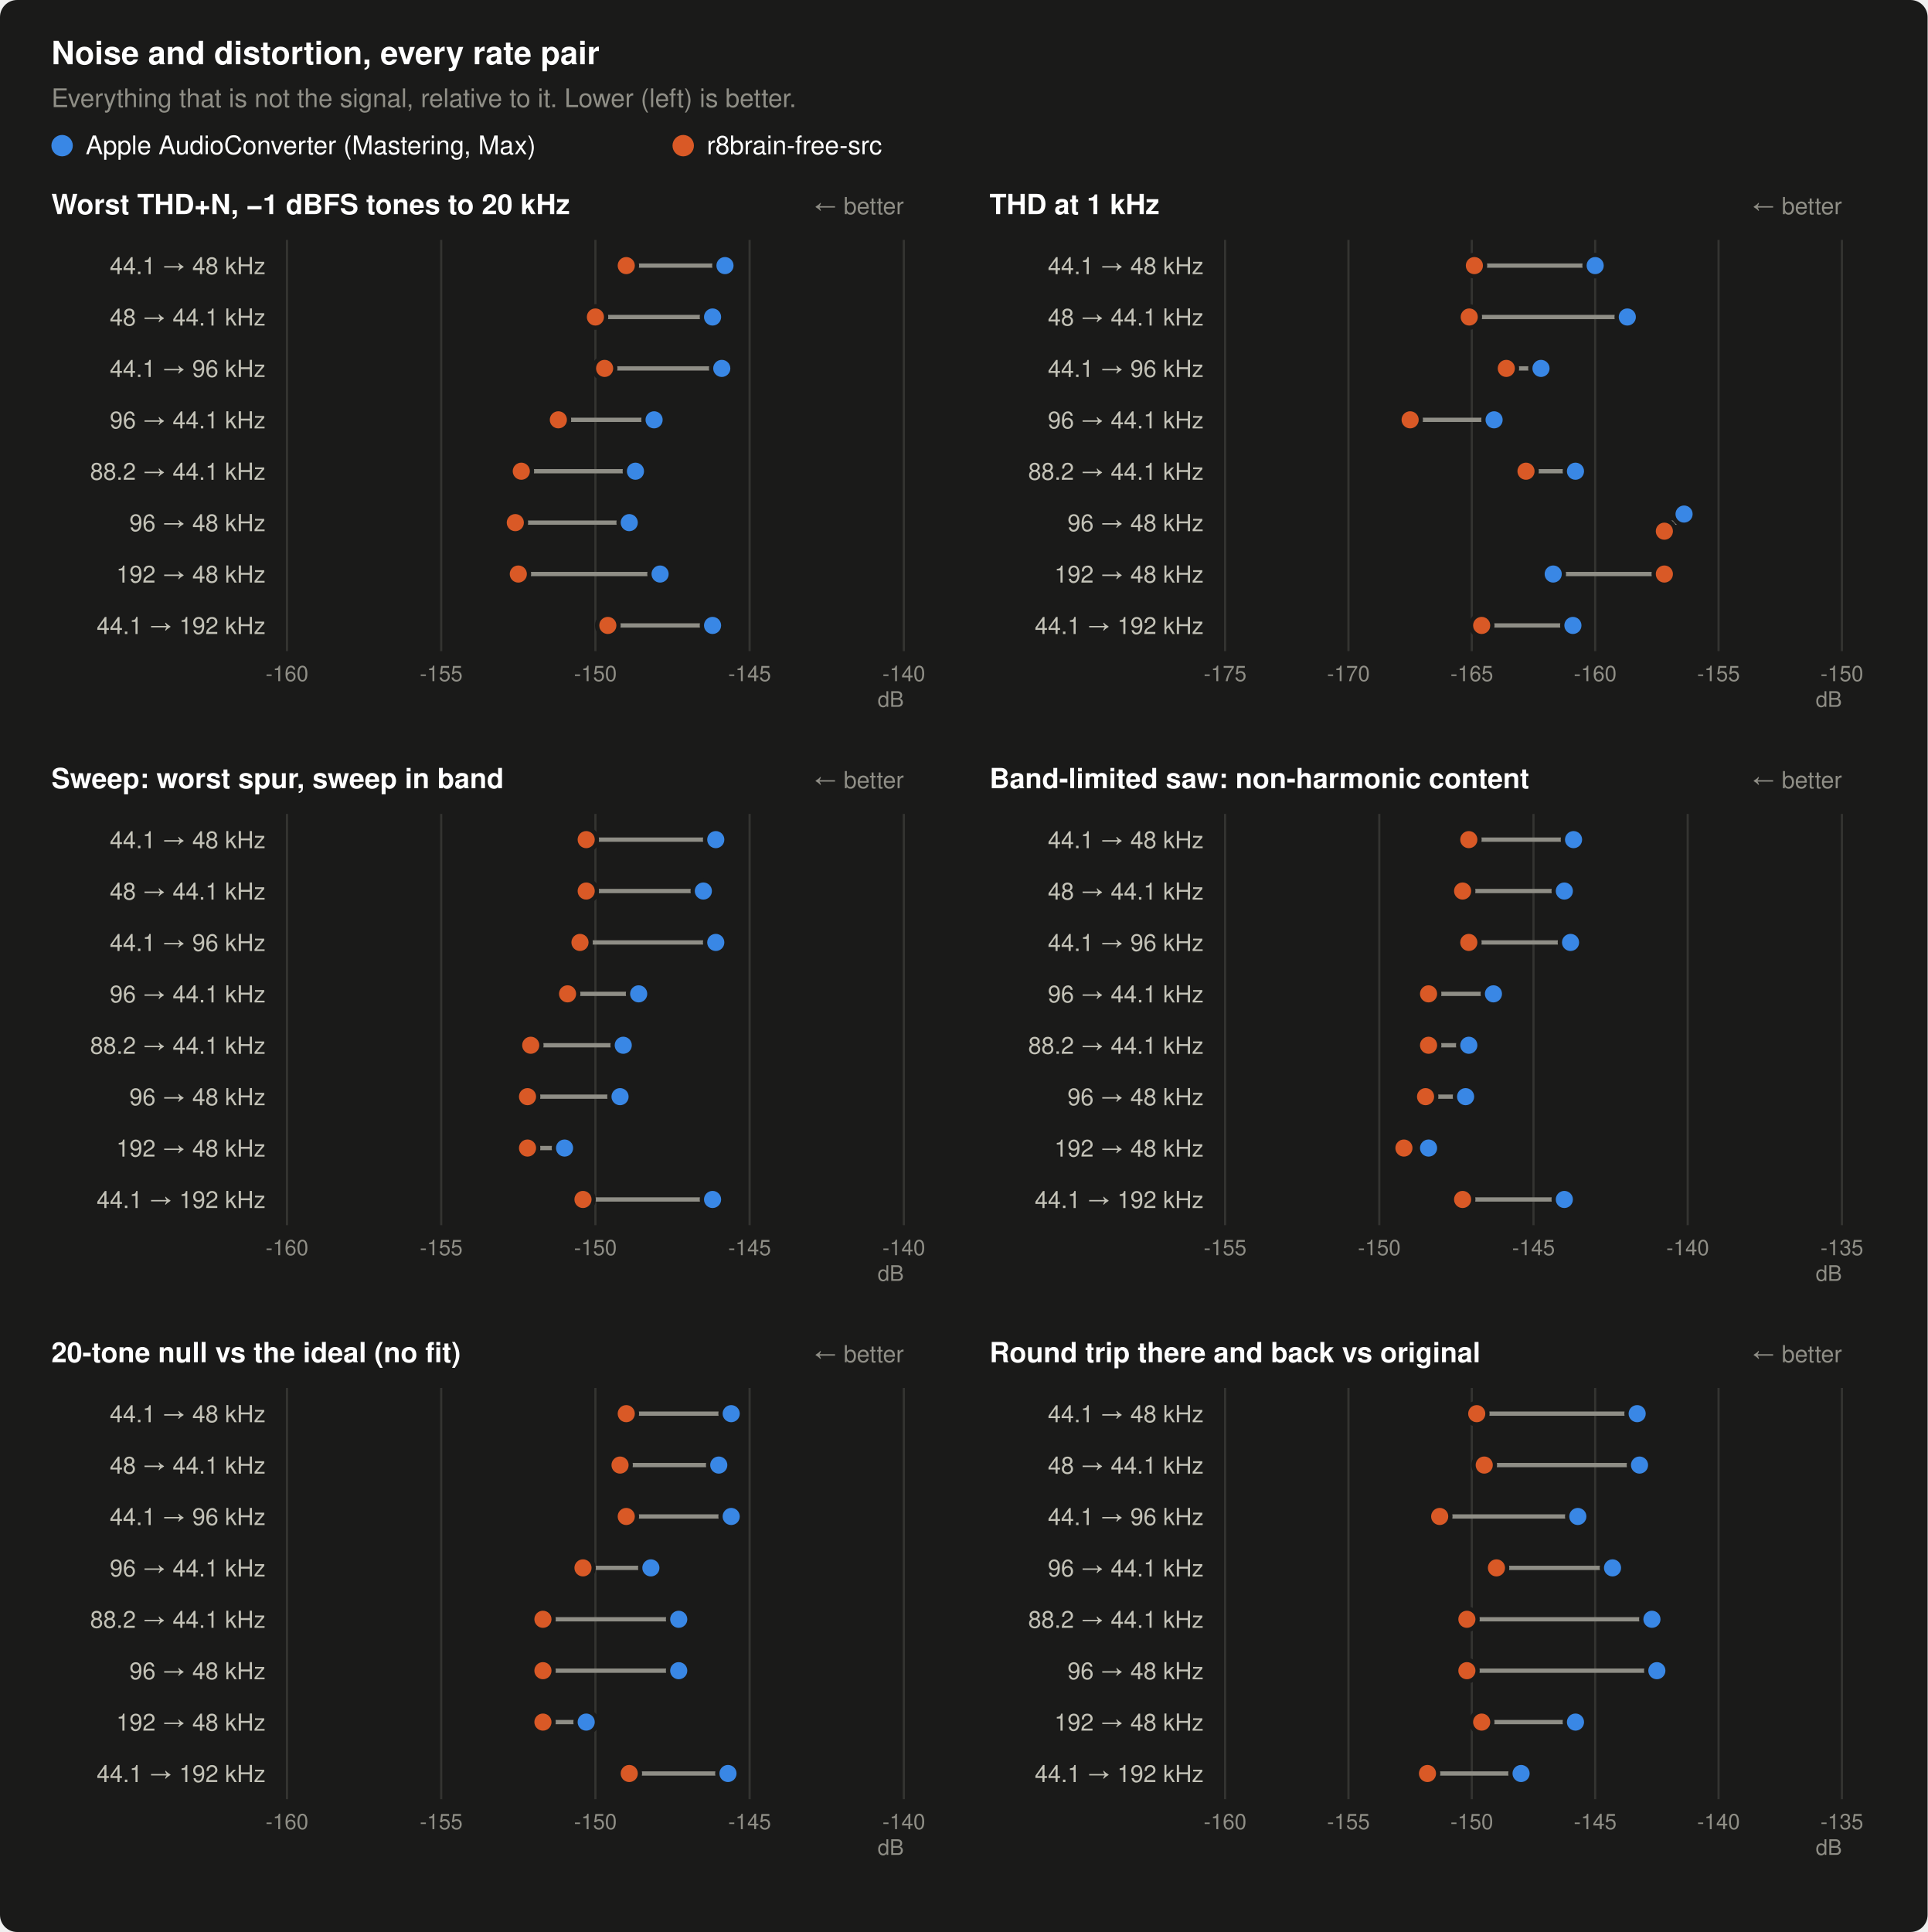
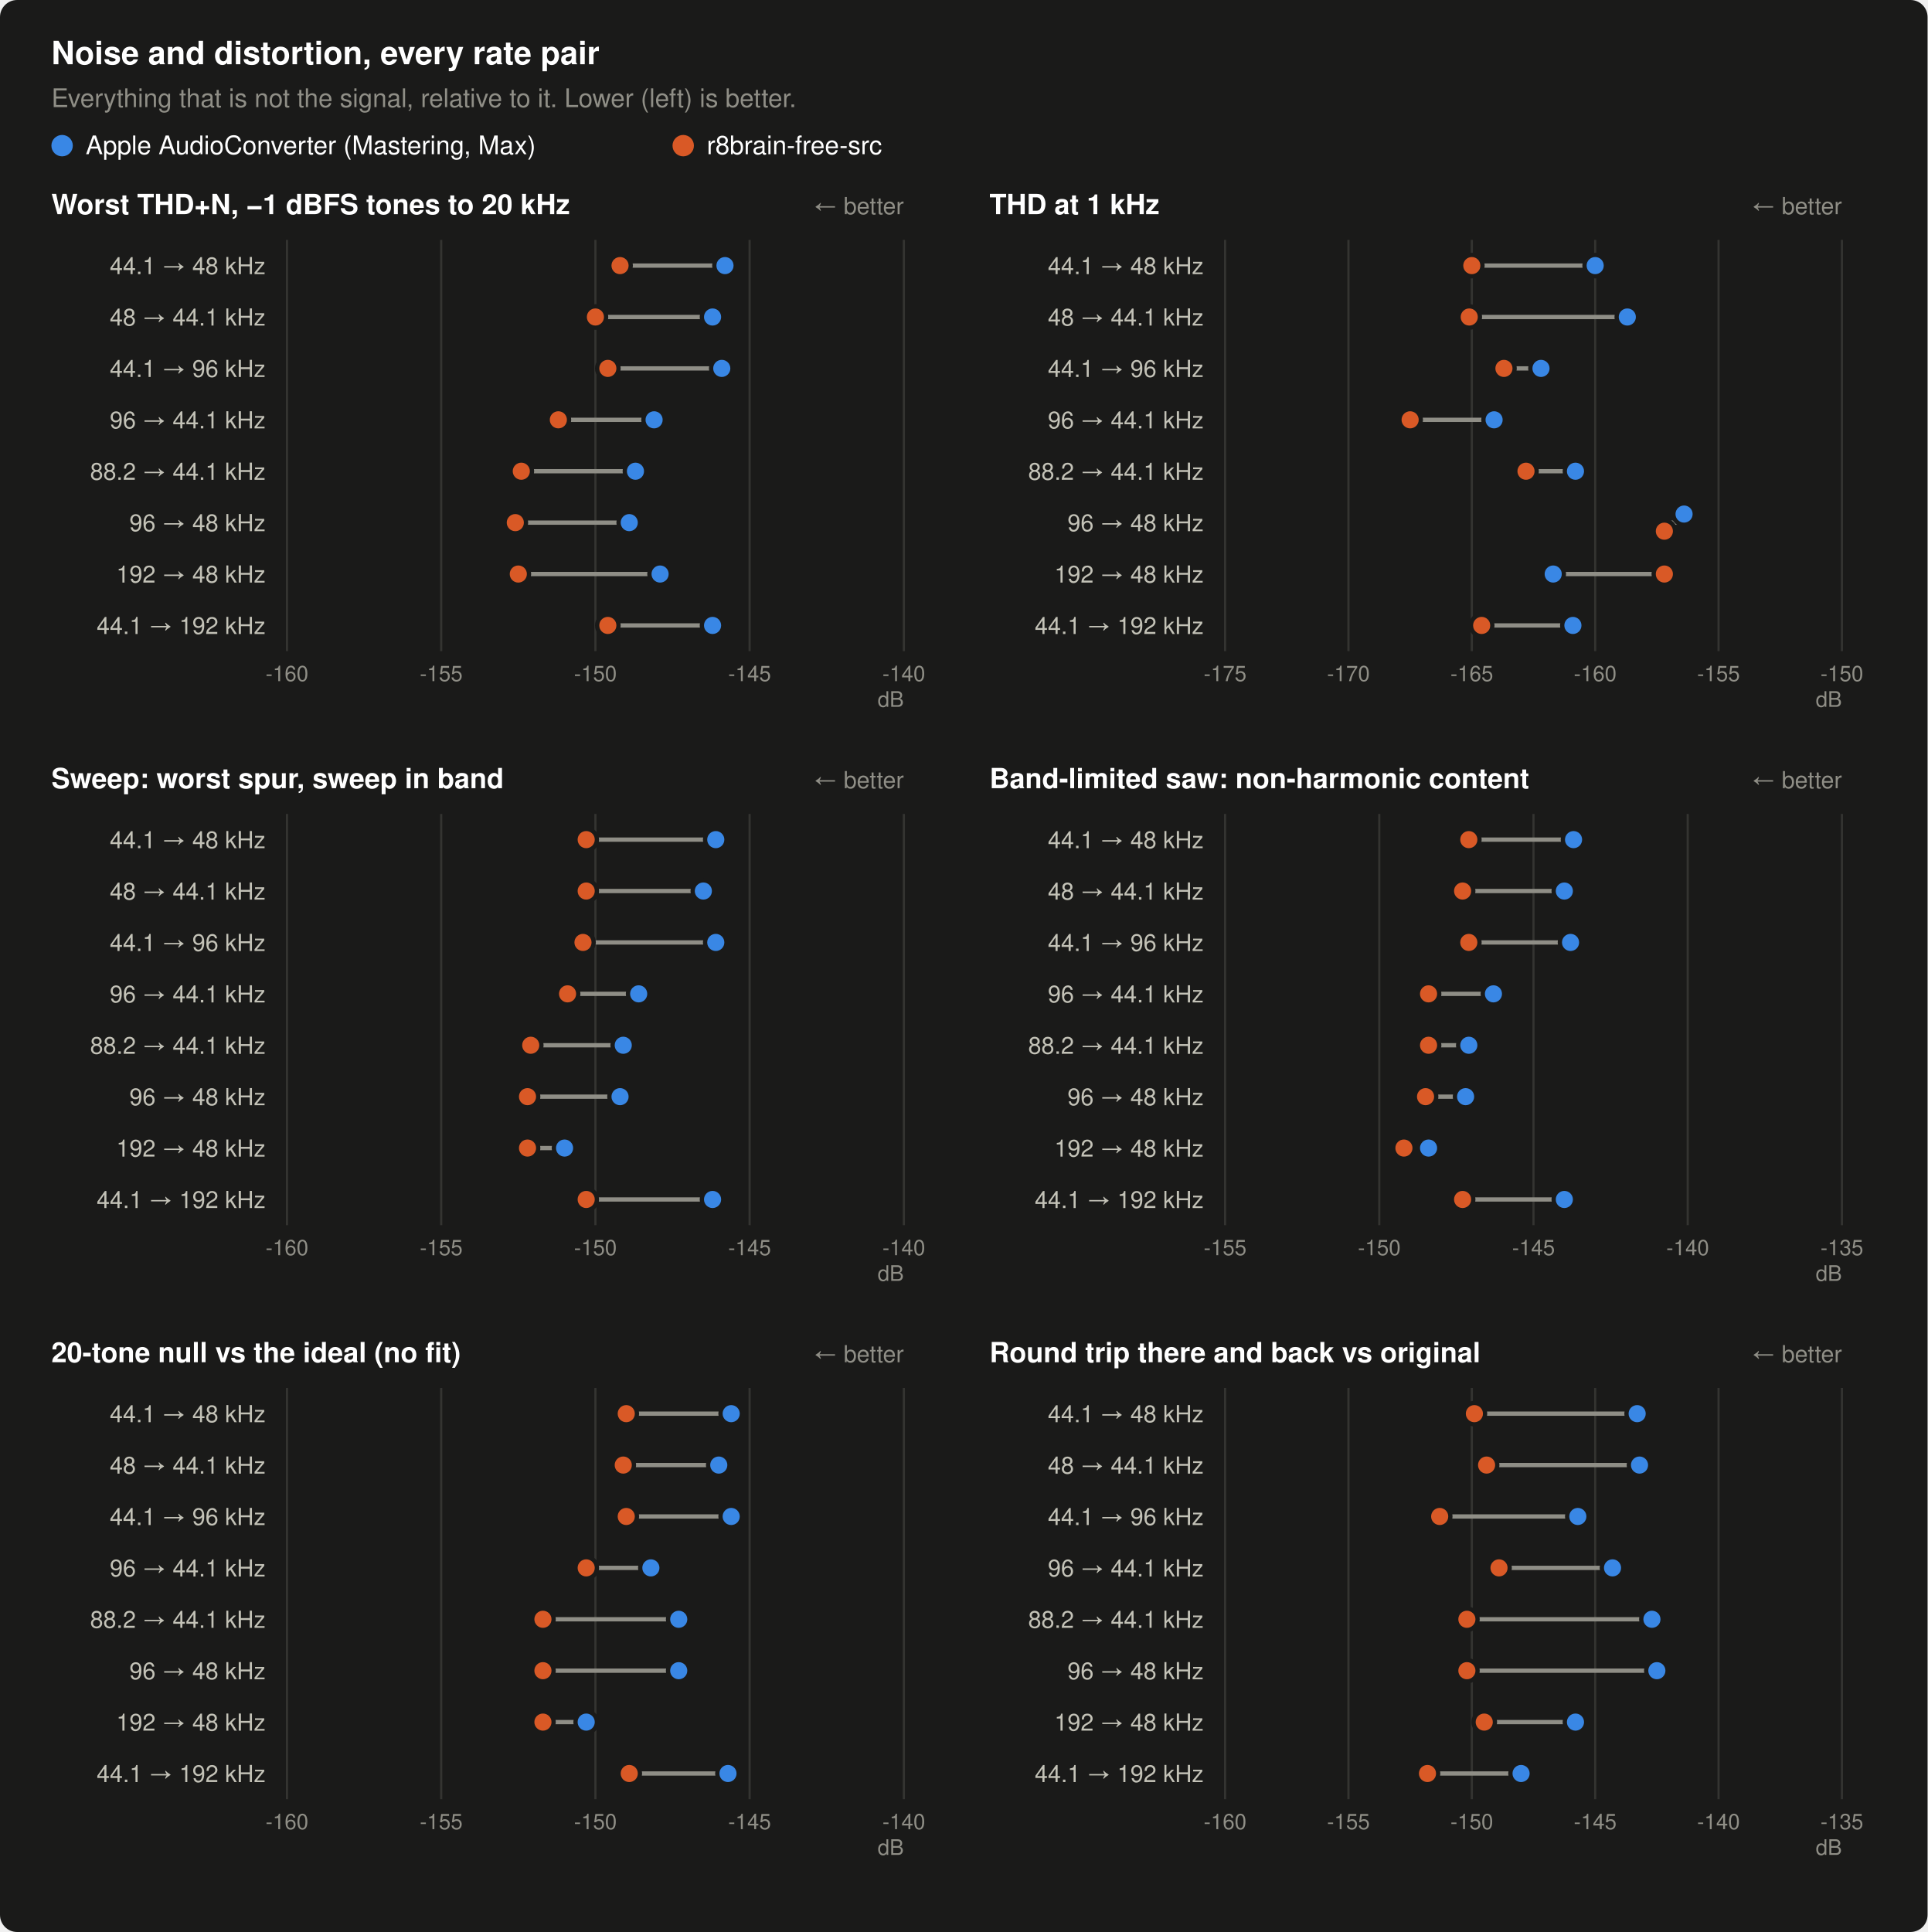
<svg xmlns="http://www.w3.org/2000/svg" width="900" height="902" viewBox="0 0 900 902" font-family="-apple-system, BlinkMacSystemFont, 'Segoe UI', Helvetica, Arial, sans-serif" role="img" aria-label="Noise and distortion, every rate pair">
  <rect width="900" height="902" rx="8" fill="#1a1a19" />
  <text x="24.0" y="30.0" font-size="15" fill="#ffffff" text-anchor="start" font-weight="600">Noise and distortion, every rate pair</text>
  <text x="24.0" y="50.0" font-size="12" fill="#8f8e86" text-anchor="start" font-weight="400">Everything that is not the signal, relative to it. Lower (left) is better.</text>
  <circle cx="29" cy="68" r="5" fill="#3987e5" />
  <text x="40.0" y="72.0" font-size="12" fill="#ffffff" text-anchor="start" font-weight="400">Apple AudioConverter (Mastering, Max)</text>
  <circle cx="319" cy="68" r="5" fill="#d95926" />
  <text x="330.0" y="72.0" font-size="12" fill="#ffffff" text-anchor="start" font-weight="400">r8brain-free-src</text>
  <text x="24.0" y="100.0" font-size="13" fill="#ffffff" text-anchor="start" font-weight="600">Worst THD+N, −1 dBFS tones to 20 kHz</text>
  <text x="422.0" y="100.0" font-size="11" fill="#8f8e86" text-anchor="end" font-weight="400">← better</text>
  <line x1="134.0" y1="112" x2="134.0" y2="304" stroke="#343431" />
  <text x="134.0" y="318.0" font-size="10" fill="#8f8e86" text-anchor="middle" font-weight="400">-160</text>
  <line x1="206.0" y1="112" x2="206.0" y2="304" stroke="#343431" />
  <text x="206.0" y="318.0" font-size="10" fill="#8f8e86" text-anchor="middle" font-weight="400">-155</text>
  <line x1="278.0" y1="112" x2="278.0" y2="304" stroke="#343431" />
  <text x="278.0" y="318.0" font-size="10" fill="#8f8e86" text-anchor="middle" font-weight="400">-150</text>
  <line x1="350.0" y1="112" x2="350.0" y2="304" stroke="#343431" />
  <text x="350.0" y="318.0" font-size="10" fill="#8f8e86" text-anchor="middle" font-weight="400">-145</text>
  <line x1="422.0" y1="112" x2="422.0" y2="304" stroke="#343431" />
  <text x="422.0" y="318.0" font-size="10" fill="#8f8e86" text-anchor="middle" font-weight="400">-140</text>
  <text x="422.0" y="330.0" font-size="10" fill="#8f8e86" text-anchor="end" font-weight="400">dB</text>
  <text x="124.0" y="128.0" font-size="11" fill="#c3c2b7" text-anchor="end" font-weight="400">44.1 → 48 kHz</text>
-   <line x1="338.5" y1="124.0" x2="292.4" y2="124.0" stroke="#8f8e86" stroke-width="2" />
+   <line x1="338.5" y1="124.0" x2="289.5" y2="124.0" stroke="#8f8e86" stroke-width="2" />
  <circle cx="338.5" cy="124.0" r="5" fill="#3987e5" stroke="#1a1a19" stroke-width="2" />
-   <circle cx="292.4" cy="124.0" r="5" fill="#d95926" stroke="#1a1a19" stroke-width="2" />
+   <circle cx="289.5" cy="124.0" r="5" fill="#d95926" stroke="#1a1a19" stroke-width="2" />
  <text x="124.0" y="152.0" font-size="11" fill="#c3c2b7" text-anchor="end" font-weight="400">48 → 44.1 kHz</text>
  <line x1="332.7" y1="148.0" x2="278.0" y2="148.0" stroke="#8f8e86" stroke-width="2" />
  <circle cx="332.7" cy="148.0" r="5" fill="#3987e5" stroke="#1a1a19" stroke-width="2" />
  <circle cx="278.0" cy="148.0" r="5" fill="#d95926" stroke="#1a1a19" stroke-width="2" />
  <text x="124.0" y="176.0" font-size="11" fill="#c3c2b7" text-anchor="end" font-weight="400">44.1 → 96 kHz</text>
-   <line x1="337.0" y1="172.0" x2="282.3" y2="172.0" stroke="#8f8e86" stroke-width="2" />
+   <line x1="337.0" y1="172.0" x2="283.8" y2="172.0" stroke="#8f8e86" stroke-width="2" />
  <circle cx="337.0" cy="172.0" r="5" fill="#3987e5" stroke="#1a1a19" stroke-width="2" />
-   <circle cx="282.3" cy="172.0" r="5" fill="#d95926" stroke="#1a1a19" stroke-width="2" />
+   <circle cx="283.8" cy="172.0" r="5" fill="#d95926" stroke="#1a1a19" stroke-width="2" />
  <text x="124.0" y="200.0" font-size="11" fill="#c3c2b7" text-anchor="end" font-weight="400">96 → 44.1 kHz</text>
  <line x1="305.4" y1="196.0" x2="260.7" y2="196.0" stroke="#8f8e86" stroke-width="2" />
  <circle cx="305.4" cy="196.0" r="5" fill="#3987e5" stroke="#1a1a19" stroke-width="2" />
  <circle cx="260.7" cy="196.0" r="5" fill="#d95926" stroke="#1a1a19" stroke-width="2" />
  <text x="124.0" y="224.0" font-size="11" fill="#c3c2b7" text-anchor="end" font-weight="400">88.2 → 44.1 kHz</text>
  <line x1="296.7" y1="220.0" x2="243.4" y2="220.0" stroke="#8f8e86" stroke-width="2" />
  <circle cx="296.7" cy="220.0" r="5" fill="#3987e5" stroke="#1a1a19" stroke-width="2" />
  <circle cx="243.4" cy="220.0" r="5" fill="#d95926" stroke="#1a1a19" stroke-width="2" />
  <text x="124.0" y="248.0" font-size="11" fill="#c3c2b7" text-anchor="end" font-weight="400">96 → 48 kHz</text>
  <line x1="293.8" y1="244.0" x2="240.6" y2="244.0" stroke="#8f8e86" stroke-width="2" />
  <circle cx="293.8" cy="244.0" r="5" fill="#3987e5" stroke="#1a1a19" stroke-width="2" />
  <circle cx="240.6" cy="244.0" r="5" fill="#d95926" stroke="#1a1a19" stroke-width="2" />
  <text x="124.0" y="272.0" font-size="11" fill="#c3c2b7" text-anchor="end" font-weight="400">192 → 48 kHz</text>
  <line x1="308.2" y1="268.0" x2="242.0" y2="268.0" stroke="#8f8e86" stroke-width="2" />
  <circle cx="308.2" cy="268.0" r="5" fill="#3987e5" stroke="#1a1a19" stroke-width="2" />
  <circle cx="242.0" cy="268.0" r="5" fill="#d95926" stroke="#1a1a19" stroke-width="2" />
  <text x="124.0" y="296.0" font-size="11" fill="#c3c2b7" text-anchor="end" font-weight="400">44.1 → 192 kHz</text>
  <line x1="332.7" y1="292.0" x2="283.8" y2="292.0" stroke="#8f8e86" stroke-width="2" />
  <circle cx="332.7" cy="292.0" r="5" fill="#3987e5" stroke="#1a1a19" stroke-width="2" />
  <circle cx="283.8" cy="292.0" r="5" fill="#d95926" stroke="#1a1a19" stroke-width="2" />
  <text x="462.0" y="100.0" font-size="13" fill="#ffffff" text-anchor="start" font-weight="600">THD at 1 kHz</text>
  <text x="860.0" y="100.0" font-size="11" fill="#8f8e86" text-anchor="end" font-weight="400">← better</text>
  <line x1="572.0" y1="112" x2="572.0" y2="304" stroke="#343431" />
  <text x="572.0" y="318.0" font-size="10" fill="#8f8e86" text-anchor="middle" font-weight="400">-175</text>
  <line x1="629.6" y1="112" x2="629.6" y2="304" stroke="#343431" />
  <text x="629.6" y="318.0" font-size="10" fill="#8f8e86" text-anchor="middle" font-weight="400">-170</text>
  <line x1="687.2" y1="112" x2="687.2" y2="304" stroke="#343431" />
  <text x="687.2" y="318.0" font-size="10" fill="#8f8e86" text-anchor="middle" font-weight="400">-165</text>
  <line x1="744.8" y1="112" x2="744.8" y2="304" stroke="#343431" />
  <text x="744.8" y="318.0" font-size="10" fill="#8f8e86" text-anchor="middle" font-weight="400">-160</text>
  <line x1="802.4" y1="112" x2="802.4" y2="304" stroke="#343431" />
  <text x="802.4" y="318.0" font-size="10" fill="#8f8e86" text-anchor="middle" font-weight="400">-155</text>
  <line x1="860.0" y1="112" x2="860.0" y2="304" stroke="#343431" />
  <text x="860.0" y="318.0" font-size="10" fill="#8f8e86" text-anchor="middle" font-weight="400">-150</text>
  <text x="860.0" y="330.0" font-size="10" fill="#8f8e86" text-anchor="end" font-weight="400">dB</text>
  <text x="562.0" y="128.0" font-size="11" fill="#c3c2b7" text-anchor="end" font-weight="400">44.1 → 48 kHz</text>
-   <line x1="744.8" y1="124.0" x2="688.4" y2="124.0" stroke="#8f8e86" stroke-width="2" />
+   <line x1="744.8" y1="124.0" x2="687.2" y2="124.0" stroke="#8f8e86" stroke-width="2" />
  <circle cx="744.8" cy="124.0" r="5" fill="#3987e5" stroke="#1a1a19" stroke-width="2" />
-   <circle cx="688.4" cy="124.0" r="5" fill="#d95926" stroke="#1a1a19" stroke-width="2" />
+   <circle cx="687.2" cy="124.0" r="5" fill="#d95926" stroke="#1a1a19" stroke-width="2" />
  <text x="562.0" y="152.0" font-size="11" fill="#c3c2b7" text-anchor="end" font-weight="400">48 → 44.1 kHz</text>
  <line x1="759.8" y1="148.0" x2="686.0" y2="148.0" stroke="#8f8e86" stroke-width="2" />
  <circle cx="759.8" cy="148.0" r="5" fill="#3987e5" stroke="#1a1a19" stroke-width="2" />
  <circle cx="686.0" cy="148.0" r="5" fill="#d95926" stroke="#1a1a19" stroke-width="2" />
  <text x="562.0" y="176.0" font-size="11" fill="#c3c2b7" text-anchor="end" font-weight="400">44.1 → 96 kHz</text>
-   <line x1="719.5" y1="172.0" x2="703.3" y2="172.0" stroke="#8f8e86" stroke-width="2" />
+   <line x1="719.5" y1="172.0" x2="702.2" y2="172.0" stroke="#8f8e86" stroke-width="2" />
  <circle cx="719.5" cy="172.0" r="5" fill="#3987e5" stroke="#1a1a19" stroke-width="2" />
-   <circle cx="703.3" cy="172.0" r="5" fill="#d95926" stroke="#1a1a19" stroke-width="2" />
+   <circle cx="702.2" cy="172.0" r="5" fill="#d95926" stroke="#1a1a19" stroke-width="2" />
  <text x="562.0" y="200.0" font-size="11" fill="#c3c2b7" text-anchor="end" font-weight="400">96 → 44.1 kHz</text>
  <line x1="697.6" y1="196.0" x2="658.4" y2="196.0" stroke="#8f8e86" stroke-width="2" />
  <circle cx="697.6" cy="196.0" r="5" fill="#3987e5" stroke="#1a1a19" stroke-width="2" />
  <circle cx="658.4" cy="196.0" r="5" fill="#d95926" stroke="#1a1a19" stroke-width="2" />
  <text x="562.0" y="224.0" font-size="11" fill="#c3c2b7" text-anchor="end" font-weight="400">88.2 → 44.1 kHz</text>
  <line x1="735.6" y1="220.0" x2="712.5" y2="220.0" stroke="#8f8e86" stroke-width="2" />
  <circle cx="735.6" cy="220.0" r="5" fill="#3987e5" stroke="#1a1a19" stroke-width="2" />
  <circle cx="712.5" cy="220.0" r="5" fill="#d95926" stroke="#1a1a19" stroke-width="2" />
  <text x="562.0" y="248.0" font-size="11" fill="#c3c2b7" text-anchor="end" font-weight="400">96 → 48 kHz</text>
  <line x1="786.3" y1="244.0" x2="777.1" y2="244.0" stroke="#8f8e86" stroke-width="2" />
  <circle cx="786.3" cy="240.0" r="5" fill="#3987e5" stroke="#1a1a19" stroke-width="2" />
  <circle cx="777.1" cy="248.0" r="5" fill="#d95926" stroke="#1a1a19" stroke-width="2" />
  <text x="562.0" y="272.0" font-size="11" fill="#c3c2b7" text-anchor="end" font-weight="400">192 → 48 kHz</text>
  <line x1="725.2" y1="268.0" x2="777.1" y2="268.0" stroke="#8f8e86" stroke-width="2" />
  <circle cx="725.2" cy="268.0" r="5" fill="#3987e5" stroke="#1a1a19" stroke-width="2" />
  <circle cx="777.1" cy="268.0" r="5" fill="#d95926" stroke="#1a1a19" stroke-width="2" />
  <text x="562.0" y="296.0" font-size="11" fill="#c3c2b7" text-anchor="end" font-weight="400">44.1 → 192 kHz</text>
  <line x1="734.4" y1="292.0" x2="691.8" y2="292.0" stroke="#8f8e86" stroke-width="2" />
  <circle cx="734.4" cy="292.0" r="5" fill="#3987e5" stroke="#1a1a19" stroke-width="2" />
  <circle cx="691.8" cy="292.0" r="5" fill="#d95926" stroke="#1a1a19" stroke-width="2" />
  <text x="24.0" y="368.0" font-size="13" fill="#ffffff" text-anchor="start" font-weight="600">Sweep: worst spur, sweep in band</text>
  <text x="422.0" y="368.0" font-size="11" fill="#8f8e86" text-anchor="end" font-weight="400">← better</text>
  <line x1="134.0" y1="380" x2="134.0" y2="572" stroke="#343431" />
  <text x="134.0" y="586.0" font-size="10" fill="#8f8e86" text-anchor="middle" font-weight="400">-160</text>
  <line x1="206.0" y1="380" x2="206.0" y2="572" stroke="#343431" />
  <text x="206.0" y="586.0" font-size="10" fill="#8f8e86" text-anchor="middle" font-weight="400">-155</text>
  <line x1="278.0" y1="380" x2="278.0" y2="572" stroke="#343431" />
  <text x="278.0" y="586.0" font-size="10" fill="#8f8e86" text-anchor="middle" font-weight="400">-150</text>
  <line x1="350.0" y1="380" x2="350.0" y2="572" stroke="#343431" />
  <text x="350.0" y="586.0" font-size="10" fill="#8f8e86" text-anchor="middle" font-weight="400">-145</text>
  <line x1="422.0" y1="380" x2="422.0" y2="572" stroke="#343431" />
  <text x="422.0" y="586.0" font-size="10" fill="#8f8e86" text-anchor="middle" font-weight="400">-140</text>
  <text x="422.0" y="598.0" font-size="10" fill="#8f8e86" text-anchor="end" font-weight="400">dB</text>
  <text x="124.0" y="396.0" font-size="11" fill="#c3c2b7" text-anchor="end" font-weight="400">44.1 → 48 kHz</text>
  <line x1="334.2" y1="392.0" x2="273.7" y2="392.0" stroke="#8f8e86" stroke-width="2" />
  <circle cx="334.2" cy="392.0" r="5" fill="#3987e5" stroke="#1a1a19" stroke-width="2" />
  <circle cx="273.7" cy="392.0" r="5" fill="#d95926" stroke="#1a1a19" stroke-width="2" />
  <text x="124.0" y="420.0" font-size="11" fill="#c3c2b7" text-anchor="end" font-weight="400">48 → 44.1 kHz</text>
  <line x1="328.4" y1="416.0" x2="273.7" y2="416.0" stroke="#8f8e86" stroke-width="2" />
  <circle cx="328.4" cy="416.0" r="5" fill="#3987e5" stroke="#1a1a19" stroke-width="2" />
  <circle cx="273.7" cy="416.0" r="5" fill="#d95926" stroke="#1a1a19" stroke-width="2" />
  <text x="124.0" y="444.0" font-size="11" fill="#c3c2b7" text-anchor="end" font-weight="400">44.1 → 96 kHz</text>
-   <line x1="334.2" y1="440.0" x2="270.8" y2="440.0" stroke="#8f8e86" stroke-width="2" />
+   <line x1="334.2" y1="440.0" x2="272.2" y2="440.0" stroke="#8f8e86" stroke-width="2" />
  <circle cx="334.2" cy="440.0" r="5" fill="#3987e5" stroke="#1a1a19" stroke-width="2" />
-   <circle cx="270.8" cy="440.0" r="5" fill="#d95926" stroke="#1a1a19" stroke-width="2" />
+   <circle cx="272.2" cy="440.0" r="5" fill="#d95926" stroke="#1a1a19" stroke-width="2" />
  <text x="124.0" y="468.0" font-size="11" fill="#c3c2b7" text-anchor="end" font-weight="400">96 → 44.1 kHz</text>
  <line x1="298.2" y1="464.0" x2="265.0" y2="464.0" stroke="#8f8e86" stroke-width="2" />
  <circle cx="298.2" cy="464.0" r="5" fill="#3987e5" stroke="#1a1a19" stroke-width="2" />
  <circle cx="265.0" cy="464.0" r="5" fill="#d95926" stroke="#1a1a19" stroke-width="2" />
  <text x="124.0" y="492.0" font-size="11" fill="#c3c2b7" text-anchor="end" font-weight="400">88.2 → 44.1 kHz</text>
  <line x1="291.0" y1="488.0" x2="247.8" y2="488.0" stroke="#8f8e86" stroke-width="2" />
  <circle cx="291.0" cy="488.0" r="5" fill="#3987e5" stroke="#1a1a19" stroke-width="2" />
  <circle cx="247.8" cy="488.0" r="5" fill="#d95926" stroke="#1a1a19" stroke-width="2" />
  <text x="124.0" y="516.0" font-size="11" fill="#c3c2b7" text-anchor="end" font-weight="400">96 → 48 kHz</text>
  <line x1="289.5" y1="512.0" x2="246.3" y2="512.0" stroke="#8f8e86" stroke-width="2" />
  <circle cx="289.5" cy="512.0" r="5" fill="#3987e5" stroke="#1a1a19" stroke-width="2" />
  <circle cx="246.3" cy="512.0" r="5" fill="#d95926" stroke="#1a1a19" stroke-width="2" />
  <text x="124.0" y="540.0" font-size="11" fill="#c3c2b7" text-anchor="end" font-weight="400">192 → 48 kHz</text>
  <line x1="263.6" y1="536.0" x2="246.3" y2="536.0" stroke="#8f8e86" stroke-width="2" />
  <circle cx="263.6" cy="536.0" r="5" fill="#3987e5" stroke="#1a1a19" stroke-width="2" />
  <circle cx="246.3" cy="536.0" r="5" fill="#d95926" stroke="#1a1a19" stroke-width="2" />
  <text x="124.0" y="564.0" font-size="11" fill="#c3c2b7" text-anchor="end" font-weight="400">44.1 → 192 kHz</text>
-   <line x1="332.7" y1="560.0" x2="272.2" y2="560.0" stroke="#8f8e86" stroke-width="2" />
+   <line x1="332.7" y1="560.0" x2="273.7" y2="560.0" stroke="#8f8e86" stroke-width="2" />
  <circle cx="332.7" cy="560.0" r="5" fill="#3987e5" stroke="#1a1a19" stroke-width="2" />
-   <circle cx="272.2" cy="560.0" r="5" fill="#d95926" stroke="#1a1a19" stroke-width="2" />
+   <circle cx="273.7" cy="560.0" r="5" fill="#d95926" stroke="#1a1a19" stroke-width="2" />
  <text x="462.0" y="368.0" font-size="13" fill="#ffffff" text-anchor="start" font-weight="600">Band-limited saw: non-harmonic content</text>
  <text x="860.0" y="368.0" font-size="11" fill="#8f8e86" text-anchor="end" font-weight="400">← better</text>
  <line x1="572.0" y1="380" x2="572.0" y2="572" stroke="#343431" />
  <text x="572.0" y="586.0" font-size="10" fill="#8f8e86" text-anchor="middle" font-weight="400">-155</text>
  <line x1="644.0" y1="380" x2="644.0" y2="572" stroke="#343431" />
  <text x="644.0" y="586.0" font-size="10" fill="#8f8e86" text-anchor="middle" font-weight="400">-150</text>
  <line x1="716.0" y1="380" x2="716.0" y2="572" stroke="#343431" />
  <text x="716.0" y="586.0" font-size="10" fill="#8f8e86" text-anchor="middle" font-weight="400">-145</text>
  <line x1="788.0" y1="380" x2="788.0" y2="572" stroke="#343431" />
  <text x="788.0" y="586.0" font-size="10" fill="#8f8e86" text-anchor="middle" font-weight="400">-140</text>
  <line x1="860.0" y1="380" x2="860.0" y2="572" stroke="#343431" />
  <text x="860.0" y="586.0" font-size="10" fill="#8f8e86" text-anchor="middle" font-weight="400">-135</text>
  <text x="860.0" y="598.0" font-size="10" fill="#8f8e86" text-anchor="end" font-weight="400">dB</text>
  <text x="562.0" y="396.0" font-size="11" fill="#c3c2b7" text-anchor="end" font-weight="400">44.1 → 48 kHz</text>
  <line x1="734.7" y1="392.0" x2="685.8" y2="392.0" stroke="#8f8e86" stroke-width="2" />
  <circle cx="734.7" cy="392.0" r="5" fill="#3987e5" stroke="#1a1a19" stroke-width="2" />
  <circle cx="685.8" cy="392.0" r="5" fill="#d95926" stroke="#1a1a19" stroke-width="2" />
  <text x="562.0" y="420.0" font-size="11" fill="#c3c2b7" text-anchor="end" font-weight="400">48 → 44.1 kHz</text>
  <line x1="730.4" y1="416.0" x2="682.9" y2="416.0" stroke="#8f8e86" stroke-width="2" />
  <circle cx="730.4" cy="416.0" r="5" fill="#3987e5" stroke="#1a1a19" stroke-width="2" />
  <circle cx="682.9" cy="416.0" r="5" fill="#d95926" stroke="#1a1a19" stroke-width="2" />
  <text x="562.0" y="444.0" font-size="11" fill="#c3c2b7" text-anchor="end" font-weight="400">44.1 → 96 kHz</text>
  <line x1="733.3" y1="440.0" x2="685.8" y2="440.0" stroke="#8f8e86" stroke-width="2" />
  <circle cx="733.3" cy="440.0" r="5" fill="#3987e5" stroke="#1a1a19" stroke-width="2" />
  <circle cx="685.8" cy="440.0" r="5" fill="#d95926" stroke="#1a1a19" stroke-width="2" />
  <text x="562.0" y="468.0" font-size="11" fill="#c3c2b7" text-anchor="end" font-weight="400">96 → 44.1 kHz</text>
  <line x1="697.3" y1="464.0" x2="667.0" y2="464.0" stroke="#8f8e86" stroke-width="2" />
  <circle cx="697.3" cy="464.0" r="5" fill="#3987e5" stroke="#1a1a19" stroke-width="2" />
  <circle cx="667.0" cy="464.0" r="5" fill="#d95926" stroke="#1a1a19" stroke-width="2" />
  <text x="562.0" y="492.0" font-size="11" fill="#c3c2b7" text-anchor="end" font-weight="400">88.2 → 44.1 kHz</text>
  <line x1="685.8" y1="488.0" x2="667.0" y2="488.0" stroke="#8f8e86" stroke-width="2" />
  <circle cx="685.8" cy="488.0" r="5" fill="#3987e5" stroke="#1a1a19" stroke-width="2" />
  <circle cx="667.0" cy="488.0" r="5" fill="#d95926" stroke="#1a1a19" stroke-width="2" />
  <text x="562.0" y="516.0" font-size="11" fill="#c3c2b7" text-anchor="end" font-weight="400">96 → 48 kHz</text>
  <line x1="684.3" y1="512.0" x2="665.6" y2="512.0" stroke="#8f8e86" stroke-width="2" />
  <circle cx="684.3" cy="512.0" r="5" fill="#3987e5" stroke="#1a1a19" stroke-width="2" />
  <circle cx="665.6" cy="512.0" r="5" fill="#d95926" stroke="#1a1a19" stroke-width="2" />
  <text x="562.0" y="540.0" font-size="11" fill="#c3c2b7" text-anchor="end" font-weight="400">192 → 48 kHz</text>
  <line x1="667.0" y1="536.0" x2="655.5" y2="536.0" stroke="#8f8e86" stroke-width="2" />
  <circle cx="667.0" cy="536.0" r="5" fill="#3987e5" stroke="#1a1a19" stroke-width="2" />
  <circle cx="655.5" cy="536.0" r="5" fill="#d95926" stroke="#1a1a19" stroke-width="2" />
  <text x="562.0" y="564.0" font-size="11" fill="#c3c2b7" text-anchor="end" font-weight="400">44.1 → 192 kHz</text>
  <line x1="730.4" y1="560.0" x2="682.9" y2="560.0" stroke="#8f8e86" stroke-width="2" />
  <circle cx="730.4" cy="560.0" r="5" fill="#3987e5" stroke="#1a1a19" stroke-width="2" />
  <circle cx="682.9" cy="560.0" r="5" fill="#d95926" stroke="#1a1a19" stroke-width="2" />
  <text x="24.0" y="636.0" font-size="13" fill="#ffffff" text-anchor="start" font-weight="600">20-tone null vs the ideal (no fit)</text>
  <text x="422.0" y="636.0" font-size="11" fill="#8f8e86" text-anchor="end" font-weight="400">← better</text>
  <line x1="134.0" y1="648" x2="134.0" y2="840" stroke="#343431" />
  <text x="134.0" y="854.0" font-size="10" fill="#8f8e86" text-anchor="middle" font-weight="400">-160</text>
  <line x1="206.0" y1="648" x2="206.0" y2="840" stroke="#343431" />
  <text x="206.0" y="854.0" font-size="10" fill="#8f8e86" text-anchor="middle" font-weight="400">-155</text>
  <line x1="278.0" y1="648" x2="278.0" y2="840" stroke="#343431" />
  <text x="278.0" y="854.0" font-size="10" fill="#8f8e86" text-anchor="middle" font-weight="400">-150</text>
  <line x1="350.0" y1="648" x2="350.0" y2="840" stroke="#343431" />
  <text x="350.0" y="854.0" font-size="10" fill="#8f8e86" text-anchor="middle" font-weight="400">-145</text>
  <line x1="422.0" y1="648" x2="422.0" y2="840" stroke="#343431" />
  <text x="422.0" y="854.0" font-size="10" fill="#8f8e86" text-anchor="middle" font-weight="400">-140</text>
  <text x="422.0" y="866.0" font-size="10" fill="#8f8e86" text-anchor="end" font-weight="400">dB</text>
  <text x="124.0" y="664.0" font-size="11" fill="#c3c2b7" text-anchor="end" font-weight="400">44.1 → 48 kHz</text>
  <line x1="341.4" y1="660.0" x2="292.4" y2="660.0" stroke="#8f8e86" stroke-width="2" />
  <circle cx="341.4" cy="660.0" r="5" fill="#3987e5" stroke="#1a1a19" stroke-width="2" />
  <circle cx="292.4" cy="660.0" r="5" fill="#d95926" stroke="#1a1a19" stroke-width="2" />
  <text x="124.0" y="688.0" font-size="11" fill="#c3c2b7" text-anchor="end" font-weight="400">48 → 44.1 kHz</text>
-   <line x1="335.6" y1="684.0" x2="289.5" y2="684.0" stroke="#8f8e86" stroke-width="2" />
+   <line x1="335.6" y1="684.0" x2="291.0" y2="684.0" stroke="#8f8e86" stroke-width="2" />
  <circle cx="335.6" cy="684.0" r="5" fill="#3987e5" stroke="#1a1a19" stroke-width="2" />
-   <circle cx="289.5" cy="684.0" r="5" fill="#d95926" stroke="#1a1a19" stroke-width="2" />
+   <circle cx="291.0" cy="684.0" r="5" fill="#d95926" stroke="#1a1a19" stroke-width="2" />
  <text x="124.0" y="712.0" font-size="11" fill="#c3c2b7" text-anchor="end" font-weight="400">44.1 → 96 kHz</text>
  <line x1="341.4" y1="708.0" x2="292.4" y2="708.0" stroke="#8f8e86" stroke-width="2" />
  <circle cx="341.4" cy="708.0" r="5" fill="#3987e5" stroke="#1a1a19" stroke-width="2" />
  <circle cx="292.4" cy="708.0" r="5" fill="#d95926" stroke="#1a1a19" stroke-width="2" />
  <text x="124.0" y="736.0" font-size="11" fill="#c3c2b7" text-anchor="end" font-weight="400">96 → 44.1 kHz</text>
-   <line x1="303.9" y1="732.0" x2="272.2" y2="732.0" stroke="#8f8e86" stroke-width="2" />
+   <line x1="303.9" y1="732.0" x2="273.7" y2="732.0" stroke="#8f8e86" stroke-width="2" />
  <circle cx="303.9" cy="732.0" r="5" fill="#3987e5" stroke="#1a1a19" stroke-width="2" />
-   <circle cx="272.2" cy="732.0" r="5" fill="#d95926" stroke="#1a1a19" stroke-width="2" />
+   <circle cx="273.7" cy="732.0" r="5" fill="#d95926" stroke="#1a1a19" stroke-width="2" />
  <text x="124.0" y="760.0" font-size="11" fill="#c3c2b7" text-anchor="end" font-weight="400">88.2 → 44.1 kHz</text>
  <line x1="316.9" y1="756.0" x2="253.5" y2="756.0" stroke="#8f8e86" stroke-width="2" />
  <circle cx="316.9" cy="756.0" r="5" fill="#3987e5" stroke="#1a1a19" stroke-width="2" />
  <circle cx="253.5" cy="756.0" r="5" fill="#d95926" stroke="#1a1a19" stroke-width="2" />
  <text x="124.0" y="784.0" font-size="11" fill="#c3c2b7" text-anchor="end" font-weight="400">96 → 48 kHz</text>
  <line x1="316.9" y1="780.0" x2="253.5" y2="780.0" stroke="#8f8e86" stroke-width="2" />
  <circle cx="316.9" cy="780.0" r="5" fill="#3987e5" stroke="#1a1a19" stroke-width="2" />
  <circle cx="253.5" cy="780.0" r="5" fill="#d95926" stroke="#1a1a19" stroke-width="2" />
  <text x="124.0" y="808.0" font-size="11" fill="#c3c2b7" text-anchor="end" font-weight="400">192 → 48 kHz</text>
  <line x1="273.7" y1="804.0" x2="253.5" y2="804.0" stroke="#8f8e86" stroke-width="2" />
  <circle cx="273.7" cy="804.0" r="5" fill="#3987e5" stroke="#1a1a19" stroke-width="2" />
  <circle cx="253.5" cy="804.0" r="5" fill="#d95926" stroke="#1a1a19" stroke-width="2" />
  <text x="124.0" y="832.0" font-size="11" fill="#c3c2b7" text-anchor="end" font-weight="400">44.1 → 192 kHz</text>
  <line x1="339.9" y1="828.0" x2="293.8" y2="828.0" stroke="#8f8e86" stroke-width="2" />
  <circle cx="339.9" cy="828.0" r="5" fill="#3987e5" stroke="#1a1a19" stroke-width="2" />
  <circle cx="293.8" cy="828.0" r="5" fill="#d95926" stroke="#1a1a19" stroke-width="2" />
  <text x="462.0" y="636.0" font-size="13" fill="#ffffff" text-anchor="start" font-weight="600">Round trip there and back vs original</text>
  <text x="860.0" y="636.0" font-size="11" fill="#8f8e86" text-anchor="end" font-weight="400">← better</text>
  <line x1="572.0" y1="648" x2="572.0" y2="840" stroke="#343431" />
  <text x="572.0" y="854.0" font-size="10" fill="#8f8e86" text-anchor="middle" font-weight="400">-160</text>
  <line x1="629.6" y1="648" x2="629.6" y2="840" stroke="#343431" />
  <text x="629.6" y="854.0" font-size="10" fill="#8f8e86" text-anchor="middle" font-weight="400">-155</text>
  <line x1="687.2" y1="648" x2="687.2" y2="840" stroke="#343431" />
  <text x="687.2" y="854.0" font-size="10" fill="#8f8e86" text-anchor="middle" font-weight="400">-150</text>
  <line x1="744.8" y1="648" x2="744.8" y2="840" stroke="#343431" />
  <text x="744.8" y="854.0" font-size="10" fill="#8f8e86" text-anchor="middle" font-weight="400">-145</text>
  <line x1="802.4" y1="648" x2="802.4" y2="840" stroke="#343431" />
  <text x="802.4" y="854.0" font-size="10" fill="#8f8e86" text-anchor="middle" font-weight="400">-140</text>
  <line x1="860.0" y1="648" x2="860.0" y2="840" stroke="#343431" />
  <text x="860.0" y="854.0" font-size="10" fill="#8f8e86" text-anchor="middle" font-weight="400">-135</text>
  <text x="860.0" y="866.0" font-size="10" fill="#8f8e86" text-anchor="end" font-weight="400">dB</text>
  <text x="562.0" y="664.0" font-size="11" fill="#c3c2b7" text-anchor="end" font-weight="400">44.1 → 48 kHz</text>
-   <line x1="764.4" y1="660.0" x2="689.5" y2="660.0" stroke="#8f8e86" stroke-width="2" />
+   <line x1="764.4" y1="660.0" x2="688.4" y2="660.0" stroke="#8f8e86" stroke-width="2" />
  <circle cx="764.4" cy="660.0" r="5" fill="#3987e5" stroke="#1a1a19" stroke-width="2" />
-   <circle cx="689.5" cy="660.0" r="5" fill="#d95926" stroke="#1a1a19" stroke-width="2" />
+   <circle cx="688.4" cy="660.0" r="5" fill="#d95926" stroke="#1a1a19" stroke-width="2" />
  <text x="562.0" y="688.0" font-size="11" fill="#c3c2b7" text-anchor="end" font-weight="400">48 → 44.1 kHz</text>
-   <line x1="765.5" y1="684.0" x2="693.0" y2="684.0" stroke="#8f8e86" stroke-width="2" />
+   <line x1="765.5" y1="684.0" x2="694.1" y2="684.0" stroke="#8f8e86" stroke-width="2" />
  <circle cx="765.5" cy="684.0" r="5" fill="#3987e5" stroke="#1a1a19" stroke-width="2" />
-   <circle cx="693.0" cy="684.0" r="5" fill="#d95926" stroke="#1a1a19" stroke-width="2" />
+   <circle cx="694.1" cy="684.0" r="5" fill="#d95926" stroke="#1a1a19" stroke-width="2" />
  <text x="562.0" y="712.0" font-size="11" fill="#c3c2b7" text-anchor="end" font-weight="400">44.1 → 96 kHz</text>
  <line x1="736.7" y1="708.0" x2="672.2" y2="708.0" stroke="#8f8e86" stroke-width="2" />
  <circle cx="736.7" cy="708.0" r="5" fill="#3987e5" stroke="#1a1a19" stroke-width="2" />
  <circle cx="672.2" cy="708.0" r="5" fill="#d95926" stroke="#1a1a19" stroke-width="2" />
  <text x="562.0" y="736.0" font-size="11" fill="#c3c2b7" text-anchor="end" font-weight="400">96 → 44.1 kHz</text>
-   <line x1="752.9" y1="732.0" x2="698.7" y2="732.0" stroke="#8f8e86" stroke-width="2" />
+   <line x1="752.9" y1="732.0" x2="699.9" y2="732.0" stroke="#8f8e86" stroke-width="2" />
  <circle cx="752.9" cy="732.0" r="5" fill="#3987e5" stroke="#1a1a19" stroke-width="2" />
-   <circle cx="698.7" cy="732.0" r="5" fill="#d95926" stroke="#1a1a19" stroke-width="2" />
+   <circle cx="699.9" cy="732.0" r="5" fill="#d95926" stroke="#1a1a19" stroke-width="2" />
  <text x="562.0" y="760.0" font-size="11" fill="#c3c2b7" text-anchor="end" font-weight="400">88.2 → 44.1 kHz</text>
  <line x1="771.3" y1="756.0" x2="684.9" y2="756.0" stroke="#8f8e86" stroke-width="2" />
  <circle cx="771.3" cy="756.0" r="5" fill="#3987e5" stroke="#1a1a19" stroke-width="2" />
  <circle cx="684.9" cy="756.0" r="5" fill="#d95926" stroke="#1a1a19" stroke-width="2" />
  <text x="562.0" y="784.0" font-size="11" fill="#c3c2b7" text-anchor="end" font-weight="400">96 → 48 kHz</text>
  <line x1="773.6" y1="780.0" x2="684.9" y2="780.0" stroke="#8f8e86" stroke-width="2" />
  <circle cx="773.6" cy="780.0" r="5" fill="#3987e5" stroke="#1a1a19" stroke-width="2" />
  <circle cx="684.9" cy="780.0" r="5" fill="#d95926" stroke="#1a1a19" stroke-width="2" />
  <text x="562.0" y="808.0" font-size="11" fill="#c3c2b7" text-anchor="end" font-weight="400">192 → 48 kHz</text>
-   <line x1="735.6" y1="804.0" x2="691.8" y2="804.0" stroke="#8f8e86" stroke-width="2" />
+   <line x1="735.6" y1="804.0" x2="693.0" y2="804.0" stroke="#8f8e86" stroke-width="2" />
  <circle cx="735.6" cy="804.0" r="5" fill="#3987e5" stroke="#1a1a19" stroke-width="2" />
-   <circle cx="691.8" cy="804.0" r="5" fill="#d95926" stroke="#1a1a19" stroke-width="2" />
+   <circle cx="693.0" cy="804.0" r="5" fill="#d95926" stroke="#1a1a19" stroke-width="2" />
  <text x="562.0" y="832.0" font-size="11" fill="#c3c2b7" text-anchor="end" font-weight="400">44.1 → 192 kHz</text>
  <line x1="710.2" y1="828.0" x2="666.5" y2="828.0" stroke="#8f8e86" stroke-width="2" />
  <circle cx="710.2" cy="828.0" r="5" fill="#3987e5" stroke="#1a1a19" stroke-width="2" />
  <circle cx="666.5" cy="828.0" r="5" fill="#d95926" stroke="#1a1a19" stroke-width="2" />
</svg>
